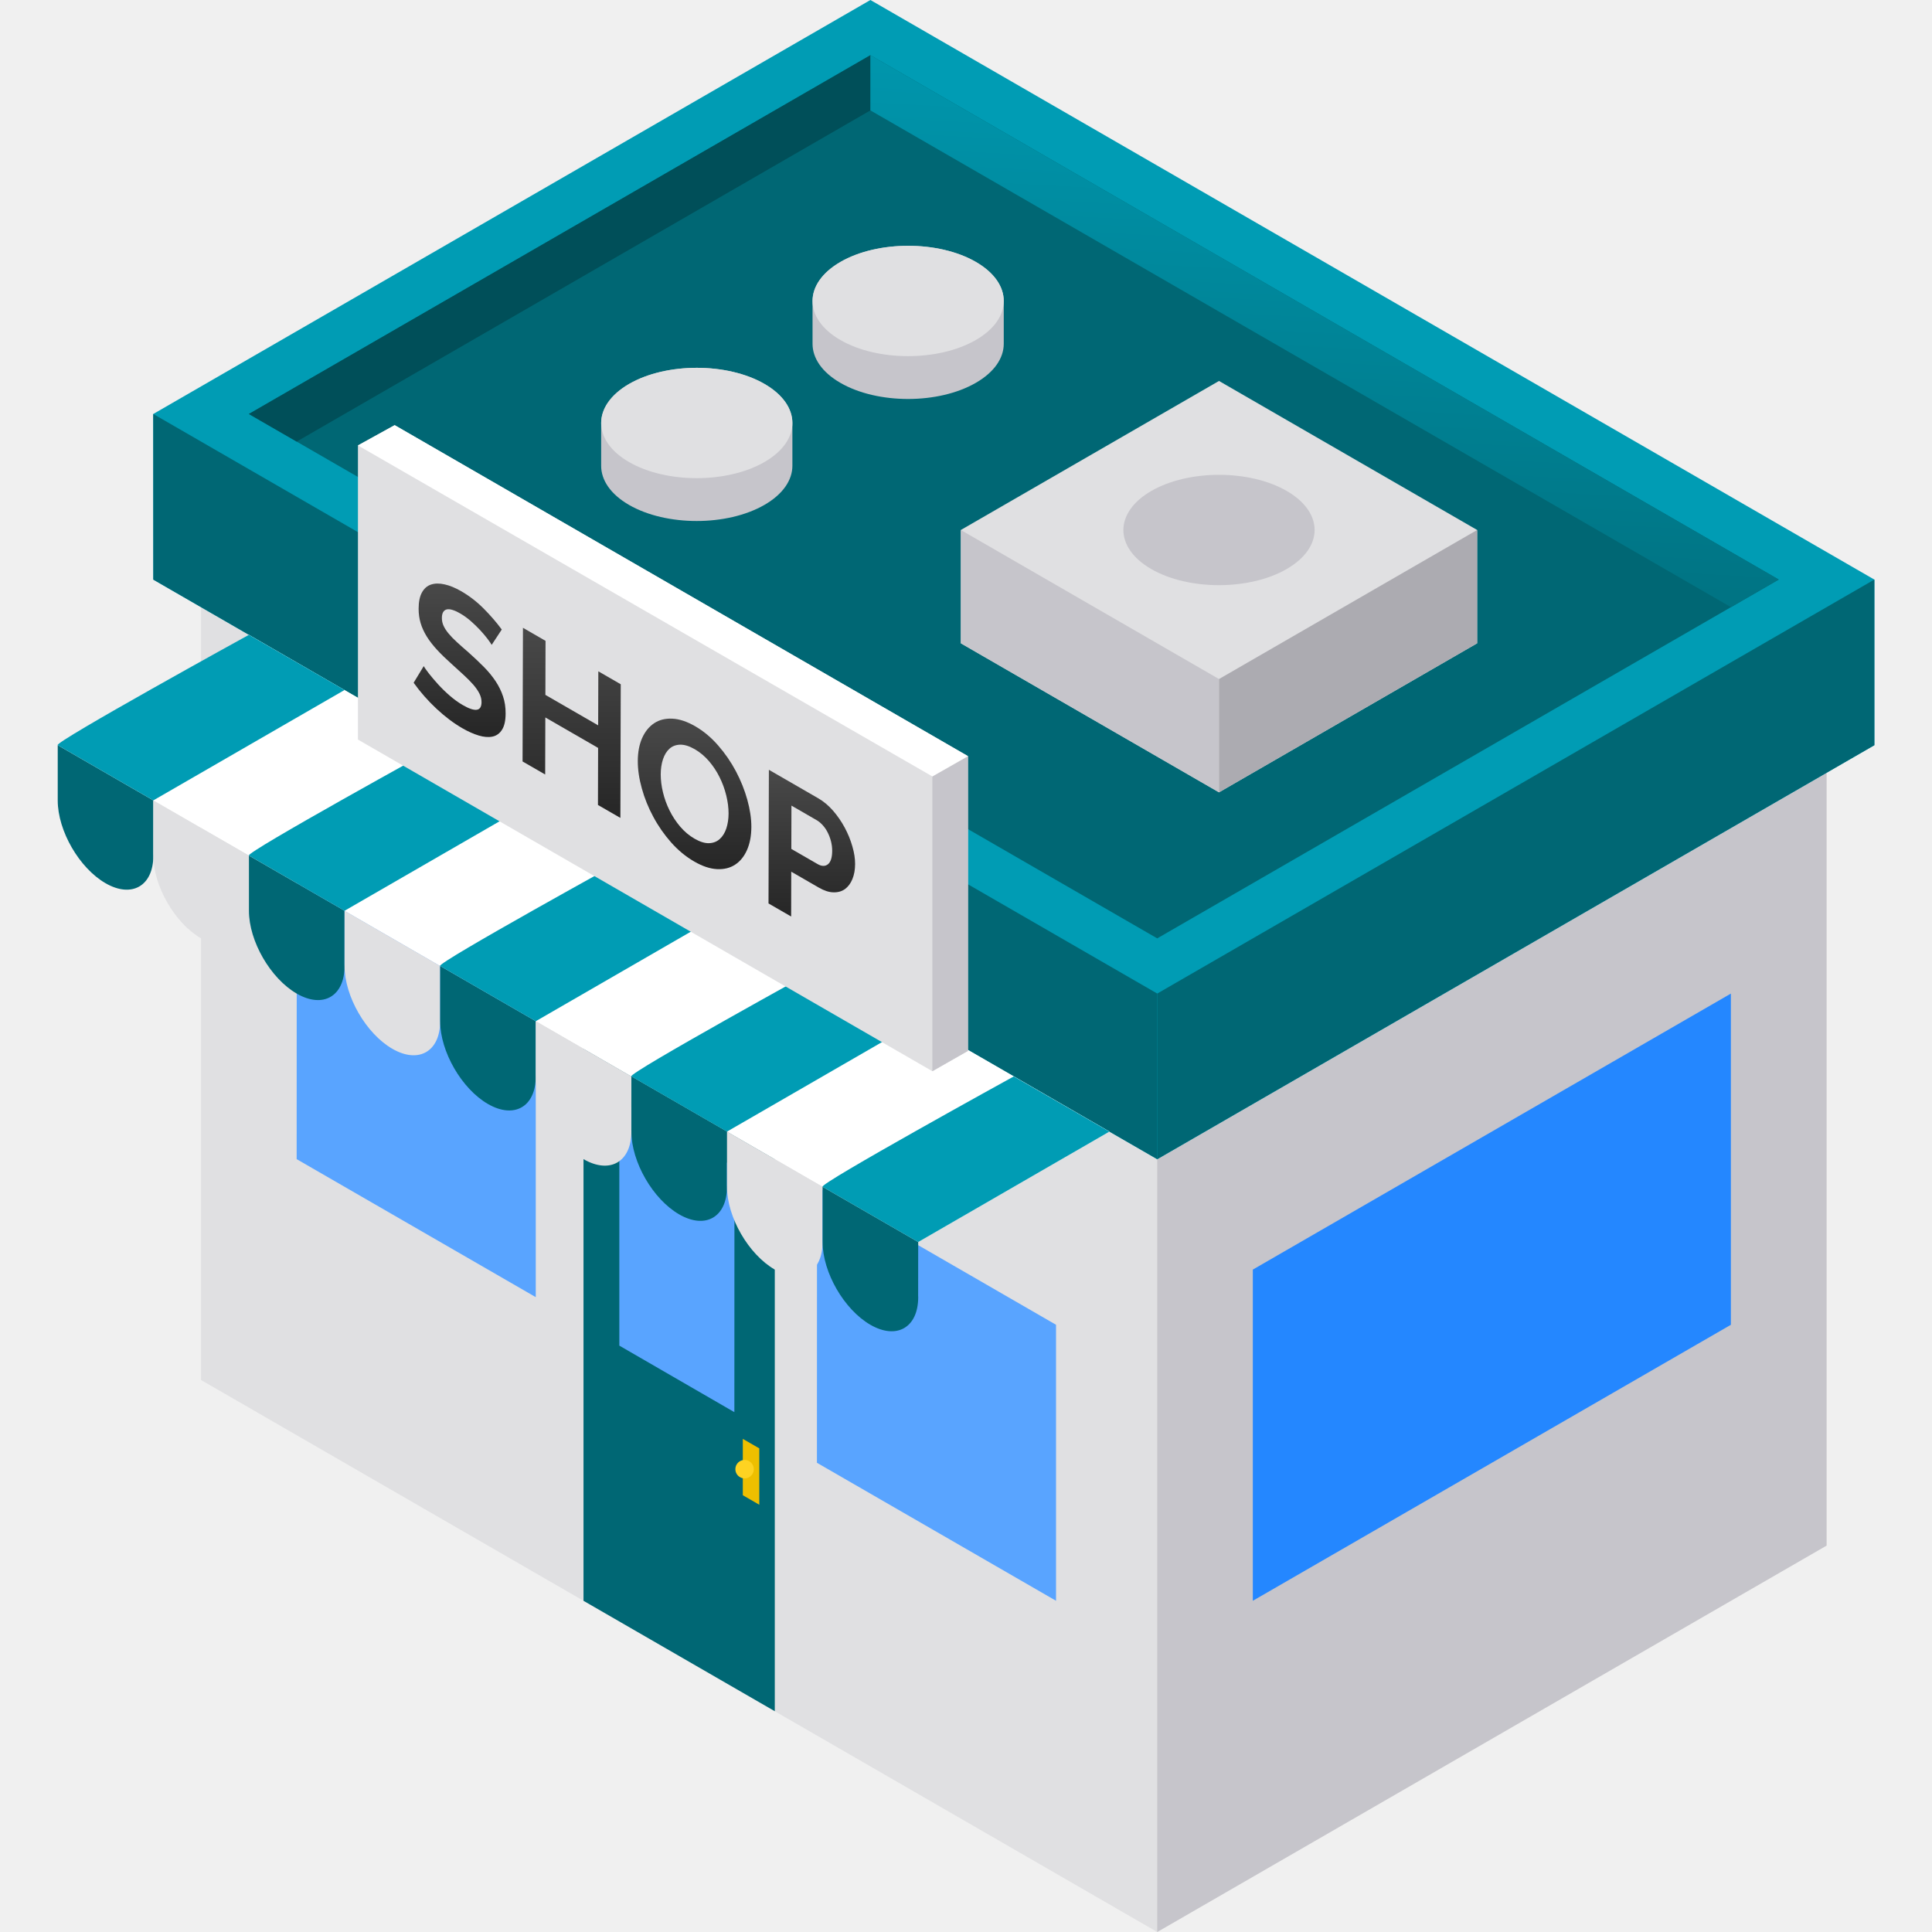
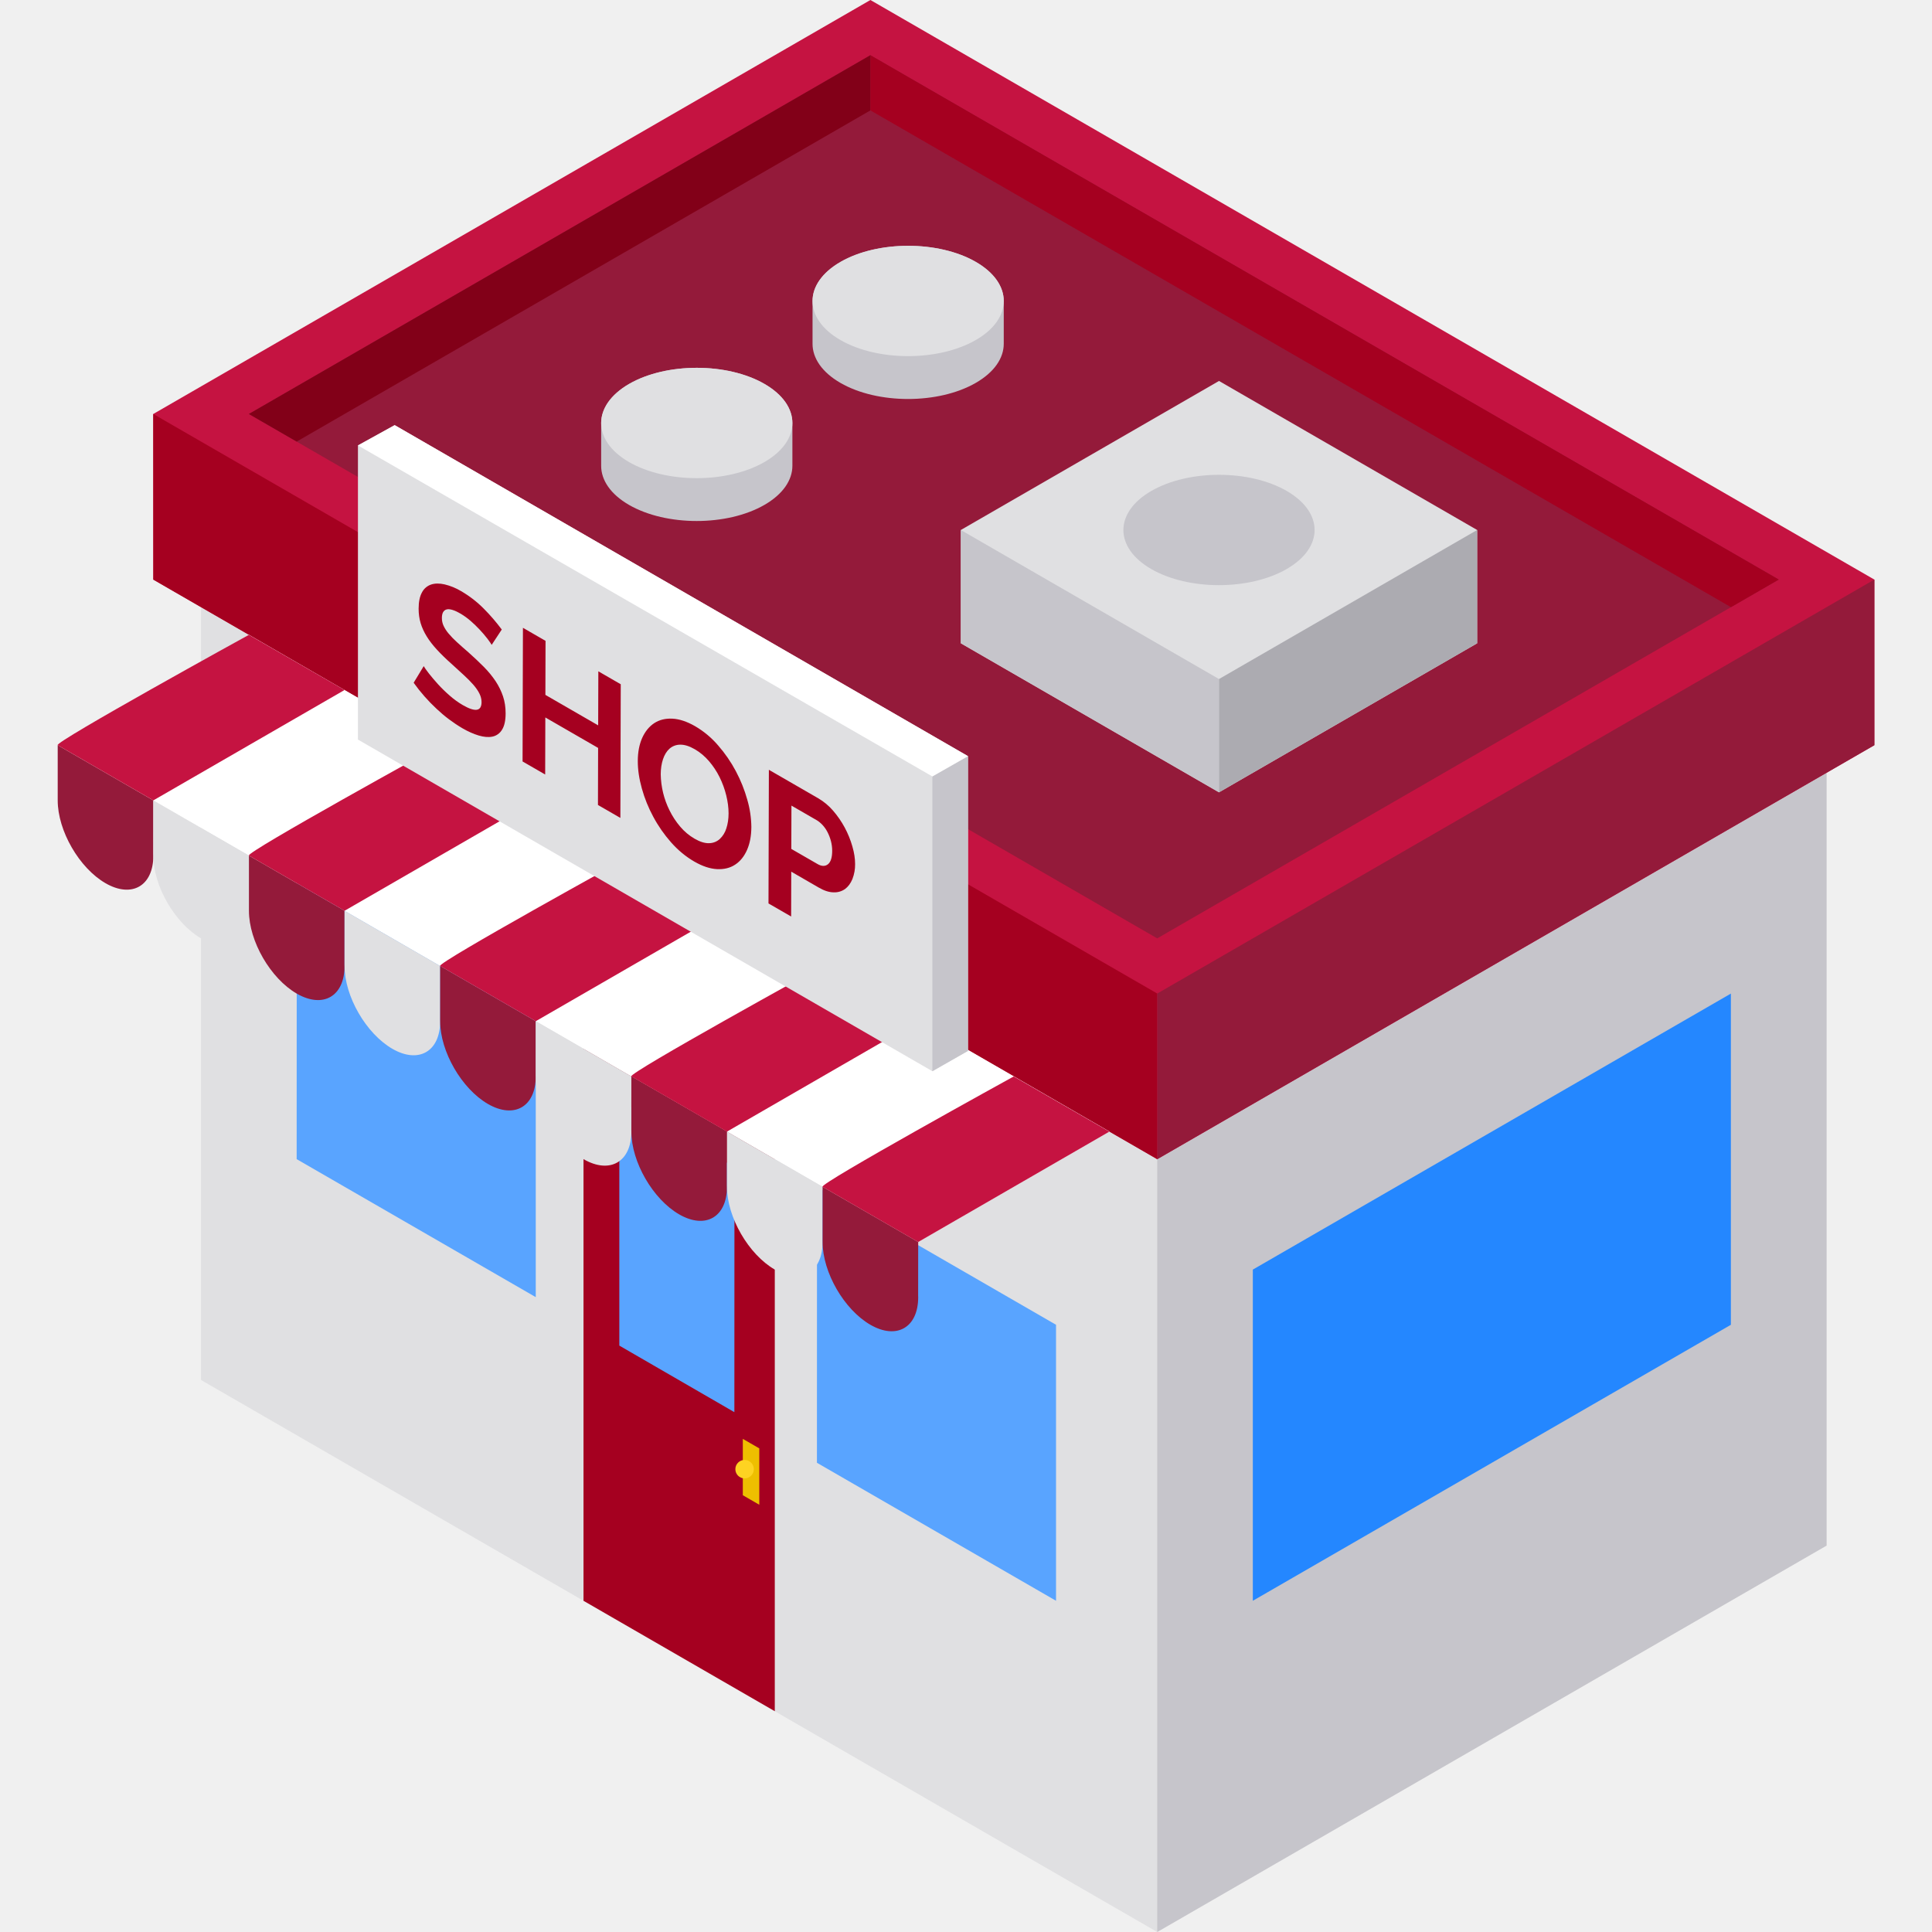
- <svg xmlns="http://www.w3.org/2000/svg" width="100" height="100" viewBox="0 0 100 100" fill="none">
+ <svg xmlns="http://www.w3.org/2000/svg" width="100" height="100" fill="none">
  <g clip-path="url(#clip0)">
-     <path d="M10.407 31.43V71.43L59.898 100L94.542 80V40L59.898 60L10.407 31.43Z" fill="#E0E0E2" />
-     <path d="M94.542 39.999V79.999L59.898 99.999V59.999L94.542 39.999Z" fill="#C6C5CB" />
-     <path d="M7.933 21.428L45.052 0L97.016 29.999V38.571L59.898 60L7.936 30.001L7.933 21.428Z" fill="#009CB4" />
-     <path d="M7.933 21.428L7.936 30.001L59.898 59.999V51.426L7.933 21.428Z" fill="#006774" />
-     <path d="M59.898 59.999L97.017 38.571V29.998L59.898 51.427V59.999Z" fill="#006774" />
-     <path d="M12.881 21.428L45.052 2.857L92.068 29.998L59.898 48.57L12.881 21.428Z" fill="#006774" />
-     <path d="M15.356 22.857L45.052 5.714V2.857L12.881 21.428L15.356 22.857Z" fill="#004F59" />
-     <path d="M45.052 5.714L89.594 31.427L92.068 29.998L45.052 2.857V5.714Z" fill="url(#paint0_linear)" />
-     <path d="M49.733 27.432L63.095 19.718L76.457 27.432V33.297L63.095 41.011L49.733 33.297V27.432Z" fill="#E0E0E2" />
-     <path d="M59.593 25.411C57.666 26.523 57.664 28.343 59.589 29.454C61.514 30.566 64.667 30.566 66.596 29.454C68.525 28.343 68.527 26.523 66.6 25.411C64.673 24.299 61.52 24.299 59.593 25.411Z" fill="#C6C5CB" />
-     <path d="M49.733 27.433V33.297L63.095 41.011V35.147L49.733 27.433Z" fill="#C6C5CB" />
-     <path d="M63.095 41.011L76.457 33.297V27.432L63.095 35.147V41.011Z" fill="#ACABB1" />
-     <path d="M41.014 24.112V21.895C41.014 21.162 40.533 20.429 39.569 19.872C37.643 18.76 34.489 18.76 32.562 19.872C31.599 20.429 31.117 21.162 31.116 21.895V24.112C31.115 24.845 31.596 25.578 32.558 26.134C34.483 27.245 37.636 27.245 39.565 26.134C40.531 25.578 41.013 24.845 41.014 24.112Z" fill="#C6C5CB" />
-     <path d="M32.563 19.872C30.636 20.985 30.634 22.804 32.559 23.916C34.483 25.027 37.636 25.027 39.566 23.916C41.495 22.804 41.497 20.985 39.57 19.872C37.642 18.76 34.489 18.76 32.563 19.872Z" fill="#E0E0E2" />
-     <path d="M51.954 17.795V15.579C51.955 14.846 51.474 14.112 50.51 13.556C48.584 12.444 45.43 12.444 43.503 13.556C42.54 14.112 42.057 14.846 42.057 15.579V17.795C42.056 18.528 42.536 19.262 43.499 19.817C45.424 20.929 48.577 20.929 50.506 19.817C51.471 19.262 51.954 18.529 51.954 17.795Z" fill="#C6C5CB" />
-     <path d="M43.503 13.557C41.576 14.669 41.574 16.489 43.499 17.6C45.424 18.712 48.577 18.712 50.506 17.6C52.435 16.489 52.437 14.669 50.51 13.557C48.583 12.445 45.43 12.444 43.503 13.557Z" fill="#E0E0E2" />
-     <path d="M15.36 45.71L15.355 59.997L27.731 67.14V52.854L15.36 45.71Z" fill="#59A4FF" />
-     <path d="M42.288 61.426L42.284 75.713L54.66 82.856V68.57L42.288 61.426Z" fill="#59A4FF" />
-     <path d="M30.202 82.857V54.286L40.103 60V88.572L30.202 82.857Z" fill="#006774" />
-     <path d="M32.056 56.968V69.649L38.011 73.093L38.015 60.41L32.056 56.968Z" fill="#59A4FF" />
-     <path d="M38.448 74.476C38.448 74.513 38.448 77.393 38.448 77.393L39.301 77.885V74.968L38.448 74.476Z" fill="#EEBF00" />
-     <path d="M38.539 76.522C38.803 76.522 39.017 76.308 39.017 76.044C39.017 75.78 38.803 75.566 38.539 75.566C38.276 75.566 38.062 75.78 38.062 76.044C38.062 76.308 38.276 76.522 38.539 76.522Z" fill="#FED322" />
-     <path d="M64.846 65.714L89.59 51.428L89.59 68.571L64.846 82.856V65.714Z" fill="#2487FF" />
-     <path d="M12.882 32.859L2.988 38.571L47.526 64.285L57.427 58.57L12.882 32.859Z" fill="white" />
-     <path d="M7.937 41.429L2.988 38.572V41.428C2.988 41.428 2.988 41.428 2.988 41.429C2.988 43.001 4.101 44.929 5.462 45.715C6.824 46.5 7.937 45.856 7.937 44.285C7.937 44.261 7.934 44.236 7.934 44.212C7.936 43.547 7.937 41.429 7.937 41.429Z" fill="#006774" />
-     <path d="M12.886 44.286L7.937 41.429V44.285C7.937 44.285 7.937 44.285 7.937 44.286C7.937 45.858 9.05 47.786 10.411 48.572C11.772 49.357 12.886 48.713 12.886 47.142C12.886 47.118 12.883 47.093 12.883 47.069C12.885 46.404 12.886 44.286 12.886 44.286Z" fill="#E0E0E2" />
-     <path d="M17.834 47.143L12.885 44.286V47.142C12.885 47.143 12.885 47.143 12.885 47.143C12.885 48.715 13.999 50.644 15.36 51.429C16.721 52.214 17.834 51.571 17.834 49.999C17.834 49.975 17.832 49.95 17.831 49.926C17.834 49.261 17.834 47.143 17.834 47.143Z" fill="#006774" />
-     <path d="M22.783 50L17.834 47.143V49.999C17.834 49.999 17.834 50 17.834 50C17.834 51.572 18.948 53.501 20.309 54.286C21.67 55.071 22.783 54.428 22.783 52.856C22.783 52.832 22.78 52.807 22.78 52.783C22.783 52.118 22.783 50 22.783 50Z" fill="#E0E0E2" />
-     <path d="M27.731 52.858L22.782 50.001V52.856C22.782 52.857 22.782 52.857 22.782 52.857C22.782 54.429 23.896 56.358 25.257 57.143C26.618 57.928 27.731 57.285 27.731 55.713C27.731 55.69 27.729 55.665 27.728 55.641C27.731 54.975 27.731 52.858 27.731 52.858Z" fill="#006774" />
-     <path d="M32.68 55.714L27.731 52.856V55.712C27.731 55.713 27.731 55.713 27.731 55.713C27.731 57.285 28.844 59.214 30.206 59.999C31.567 60.784 32.68 60.141 32.68 58.569C32.68 58.545 32.677 58.52 32.677 58.496C32.68 57.831 32.68 55.714 32.68 55.714Z" fill="#E0E0E2" />
-     <path d="M37.629 58.571L32.68 55.714V58.57C32.68 58.57 32.68 58.57 32.68 58.571C32.68 60.143 33.793 62.071 35.154 62.856C36.515 63.642 37.629 62.998 37.629 61.427C37.629 61.403 37.626 61.378 37.626 61.354C37.628 60.689 37.629 58.571 37.629 58.571Z" fill="#006774" />
-     <path d="M42.578 61.428L37.629 58.571V61.427C37.629 61.427 37.629 61.427 37.629 61.428C37.629 63 38.742 64.928 40.103 65.713C41.465 66.499 42.578 65.855 42.578 64.284C42.578 64.26 42.575 64.235 42.575 64.211C42.577 63.546 42.578 61.428 42.578 61.428Z" fill="#E0E0E2" />
-     <path d="M47.526 64.286L42.577 61.429V64.285C42.577 64.285 42.577 64.285 42.577 64.285C42.577 65.858 43.691 67.786 45.052 68.571C46.413 69.357 47.526 68.713 47.526 67.142C47.526 67.118 47.524 67.093 47.523 67.069C47.526 66.404 47.526 64.286 47.526 64.286Z" fill="#006774" />
-     <path d="M7.936 41.428C7.936 41.428 17.834 35.714 17.834 35.714C17.834 35.714 12.881 32.859 12.881 32.859C12.881 32.859 2.751 38.435 2.987 38.571C3.224 38.708 7.936 41.428 7.936 41.428Z" fill="#009CB4" />
-     <path d="M17.833 47.142C17.833 47.142 27.731 41.428 27.731 41.428C27.73 41.428 22.778 38.573 22.778 38.573C22.778 38.573 12.648 44.148 12.884 44.285C13.121 44.422 17.833 47.142 17.833 47.142Z" fill="#009CB4" />
-     <path d="M27.731 52.858C27.731 52.858 37.629 47.143 37.628 47.143C37.628 47.143 32.676 44.288 32.676 44.288C32.676 44.288 22.546 49.864 22.782 50C23.018 50.137 27.731 52.858 27.731 52.858Z" fill="#009CB4" />
-     <path d="M37.628 58.572C37.628 58.572 47.526 52.857 47.525 52.857C47.525 52.857 42.573 50.002 42.573 50.002C42.573 50.002 32.443 55.578 32.679 55.715C32.915 55.851 37.628 58.572 37.628 58.572Z" fill="#009CB4" />
-     <path d="M47.525 64.287C47.525 64.287 57.423 58.572 57.422 58.572C57.422 58.572 52.47 55.717 52.47 55.717C52.47 55.717 42.34 61.293 42.576 61.43C42.812 61.566 47.525 64.287 47.525 64.287Z" fill="#009CB4" />
-     <path d="M18.527 23.055V38.28L48.259 55.446L50.102 54.396V39.138L20.428 22.006L18.527 23.055Z" fill="#E0E0E2" />
-     <path d="M48.259 55.445L50.102 54.395V39.137L48.259 40.187V55.445Z" fill="#C6C5CB" />
-     <path d="M18.527 23.055L20.428 22.006L50.102 39.138L48.259 40.188L18.527 23.055Z" fill="white" />
-     <path d="M22.312 30.256C22.111 30.321 21.954 30.46 21.84 30.666C21.725 30.873 21.669 31.153 21.668 31.503C21.667 31.771 21.702 32.02 21.772 32.252C21.841 32.485 21.948 32.716 22.088 32.944C22.229 33.171 22.406 33.399 22.617 33.629C22.829 33.859 23.078 34.101 23.366 34.358C23.604 34.575 23.818 34.77 24.011 34.946C24.203 35.123 24.367 35.289 24.502 35.444C24.638 35.602 24.741 35.752 24.815 35.899C24.888 36.045 24.925 36.193 24.924 36.342C24.923 36.817 24.601 36.868 23.956 36.496C23.723 36.361 23.497 36.198 23.277 36.006C23.056 35.815 22.856 35.618 22.675 35.419C22.494 35.221 22.339 35.036 22.205 34.866C22.073 34.696 21.981 34.566 21.931 34.479L21.41 35.339C21.76 35.828 22.154 36.275 22.596 36.687C23.036 37.097 23.483 37.434 23.935 37.695C24.228 37.864 24.51 37.989 24.778 38.07C25.048 38.151 25.286 38.169 25.493 38.126C25.699 38.081 25.864 37.964 25.985 37.77C26.108 37.577 26.17 37.297 26.171 36.927C26.172 36.607 26.127 36.313 26.037 36.044C25.948 35.774 25.819 35.513 25.654 35.261C25.486 35.009 25.284 34.761 25.043 34.518C24.804 34.275 24.536 34.024 24.244 33.763C24.018 33.569 23.818 33.39 23.646 33.233C23.473 33.075 23.331 32.928 23.218 32.791C23.105 32.655 23.019 32.522 22.96 32.394C22.9 32.264 22.872 32.129 22.872 31.986C22.873 31.74 22.953 31.593 23.11 31.547C23.27 31.502 23.509 31.573 23.833 31.76C24.014 31.864 24.191 31.992 24.367 32.145C24.541 32.298 24.703 32.455 24.854 32.617C25.003 32.779 25.13 32.929 25.235 33.067C25.339 33.206 25.41 33.309 25.45 33.377L25.971 32.584C25.706 32.222 25.395 31.863 25.04 31.505C24.684 31.146 24.294 30.844 23.869 30.599H23.869C23.564 30.424 23.278 30.306 23.013 30.248C22.747 30.187 22.514 30.189 22.312 30.256Z" fill="url(#paint1_linear)" />
-     <path d="M30.961 37.544L28.229 35.967L28.237 33.17L27.068 32.495L27.048 39.413L28.218 40.088L28.226 37.135L30.958 38.712L30.95 41.665L32.111 42.335L32.13 35.417L30.969 34.747L30.961 37.544Z" fill="url(#paint2_linear)" />
-     <path d="M38.091 39.921C37.837 39.443 37.532 38.998 37.172 38.586C36.814 38.173 36.417 37.842 35.982 37.59C35.558 37.346 35.164 37.215 34.802 37.198C34.439 37.18 34.127 37.258 33.863 37.431C33.599 37.605 33.392 37.859 33.24 38.194C33.09 38.531 33.013 38.929 33.012 39.391C33.011 39.833 33.08 40.305 33.221 40.809C33.36 41.313 33.558 41.804 33.816 42.28C34.071 42.757 34.379 43.197 34.736 43.602C35.096 44.008 35.495 44.339 35.937 44.594C36.361 44.839 36.753 44.968 37.117 44.986C37.477 45.003 37.79 44.925 38.05 44.754C38.313 44.583 38.516 44.331 38.665 43.996C38.813 43.661 38.888 43.265 38.89 42.803C38.891 42.368 38.82 41.897 38.681 41.395C38.541 40.89 38.344 40.401 38.091 39.921ZM37.594 42.881C37.516 43.112 37.402 43.296 37.252 43.429C37.102 43.565 36.917 43.635 36.699 43.643C36.481 43.65 36.231 43.573 35.948 43.41C35.67 43.249 35.424 43.041 35.207 42.787C34.989 42.53 34.806 42.252 34.657 41.951C34.507 41.65 34.394 41.338 34.316 41.014C34.236 40.686 34.199 40.375 34.199 40.077C34.2 39.79 34.239 39.533 34.316 39.299C34.393 39.069 34.505 38.884 34.653 38.752C34.801 38.619 34.986 38.55 35.206 38.544C35.427 38.539 35.678 38.617 35.962 38.78C36.233 38.937 36.477 39.142 36.695 39.394C36.912 39.647 37.094 39.922 37.244 40.224C37.393 40.524 37.509 40.838 37.589 41.164C37.67 41.492 37.711 41.805 37.711 42.104C37.71 42.39 37.67 42.649 37.594 42.881Z" fill="url(#paint3_linear)" />
-     <path d="M44.118 43.808C44.024 43.475 43.892 43.153 43.722 42.836C43.553 42.521 43.351 42.229 43.117 41.959C42.883 41.691 42.628 41.478 42.35 41.318L39.797 39.844L39.778 46.762L40.949 47.438L40.955 45.119L42.381 45.942C42.657 46.101 42.912 46.185 43.144 46.187C43.377 46.193 43.575 46.134 43.74 46.015C43.903 45.893 44.031 45.722 44.122 45.497C44.213 45.274 44.259 45.015 44.26 44.723C44.261 44.443 44.215 44.139 44.118 43.808ZM42.856 44.733C42.709 44.849 42.53 44.847 42.316 44.723L40.959 43.94L40.965 41.698L42.271 42.452C42.372 42.51 42.472 42.593 42.571 42.698C42.67 42.803 42.757 42.927 42.83 43.068C42.903 43.208 42.962 43.36 43.007 43.526C43.051 43.693 43.074 43.862 43.074 44.038C43.073 44.382 43.001 44.614 42.856 44.733Z" fill="url(#paint4_linear)" />
+     <path d="M10.407 31.43v40L59.897 100l34.645-20V40L59.898 60l-49.49-28.57z" fill="#E0E0E2" />
+     <path d="M94.542 39.999v40l-34.644 20v-40l34.644-20z" fill="#C6C5CB" />
+     <path d="M7.933 21.428L45.052 0l51.964 29.999v8.572L59.898 60 7.936 30.001l-.003-8.573z" fill="#C51341" />
+     <path d="M7.933 21.428L7.936 30l51.962 29.998v-8.573L7.933 21.428z" fill="#A50020" />
+     <path d="M59.898 60l37.119-21.43v-8.572l-37.12 21.429v8.572zM12.881 21.428l32.17-18.571 47.017 27.141-32.17 18.572L12.88 21.428z" fill="#941A3A" />
+     <path d="M15.356 22.857L45.052 5.714V2.857l-32.17 18.571 2.474 1.429z" fill="#820018" />
+     <path d="M45.052 5.714l44.542 25.713 2.474-1.429L45.052 2.857v2.857z" fill="#A50020" />
+     <path d="M49.733 27.432l13.362-7.714 13.362 7.714v5.865L63.095 41.01l-13.362-7.714v-5.865z" fill="#E0E0E2" />
+     <path d="M59.593 25.411c-1.927 1.112-1.929 2.932-.004 4.043 1.925 1.111 5.078 1.111 7.007 0 1.929-1.111 1.93-2.93.004-4.043-1.927-1.113-5.08-1.113-7.007 0zm-9.86 2.022v5.864l13.362 7.715v-5.865l-13.362-7.714z" fill="#C6C5CB" />
+     <path d="M63.095 41.011l13.362-7.714v-5.865l-13.362 7.715v5.864z" fill="#ACABB1" />
+     <path d="M41.014 24.112v-2.217c0-.733-.48-1.466-1.445-2.023-1.926-1.112-5.08-1.112-7.007 0-.963.557-1.445 1.29-1.446 2.023v2.217c-.001.733.48 1.466 1.442 2.022 1.925 1.111 5.078 1.111 7.007 0 .966-.556 1.448-1.289 1.449-2.022z" fill="#C6C5CB" />
+     <path d="M32.563 19.872c-1.927 1.113-1.93 2.932-.005 4.044 1.925 1.111 5.078 1.111 7.008 0 1.929-1.112 1.93-2.931.004-4.044-1.928-1.112-5.08-1.112-7.007 0z" fill="#E0E0E2" />
+     <path d="M51.954 17.795V15.58c.001-.733-.48-1.467-1.444-2.023-1.926-1.112-5.08-1.112-7.007 0-.963.556-1.446 1.29-1.446 2.023v2.216c-.001.733.48 1.466 1.442 2.022 1.925 1.112 5.078 1.112 7.007 0 .965-.555 1.448-1.288 1.448-2.022z" fill="#C6C5CB" />
+     <path d="M43.503 13.557c-1.927 1.112-1.929 2.932-.004 4.043 1.925 1.111 5.078 1.111 7.007 0 1.93-1.111 1.931-2.93.004-4.043-1.927-1.112-5.08-1.113-7.007 0z" fill="#E0E0E2" />
+     <path d="M15.36 45.71l-.005 14.287 12.376 7.143V52.854L15.36 45.71zm26.928 15.716l-.004 14.287 12.376 7.143V68.57l-12.372-7.144z" fill="#59A4FF" />
+     <path d="M30.202 82.857V54.286L40.103 60v28.572l-9.9-5.715z" fill="#A50020" />
+     <path d="M32.056 56.968v12.68l5.955 3.445.004-12.683-5.959-3.442z" fill="#59A4FF" />
+     <path d="M38.448 74.476v2.917l.853.492v-2.917l-.853-.492z" fill="#EEBF00" />
+     <path d="M38.54 76.522a.478.478 0 100-.956.478.478 0 000 .956z" fill="#FED322" />
+     <path d="M64.846 65.714L89.59 51.428v17.143L64.846 82.856V65.714z" fill="#2487FF" />
+     <path d="M12.882 32.859L2.988 38.57l44.538 25.714 9.9-5.715-44.544-25.711z" fill="#fff" />
+     <path d="M7.937 41.429l-4.95-2.857v2.856c0 1.573 1.114 3.501 2.475 4.287 1.362.785 2.475.141 2.475-1.43l-.003-.073c.002-.665.003-2.783.003-2.783z" fill="#941A3A" />
+     <path d="M12.886 44.286l-4.95-2.857v2.856c0 1.573 1.114 3.501 2.475 4.287 1.361.785 2.475.141 2.475-1.43l-.003-.073c.002-.665.003-2.783.003-2.783z" fill="#E0E0E2" />
+     <path d="M17.834 47.143l-4.949-2.857v2.857c0 1.572 1.114 3.5 2.475 4.286 1.361.785 2.474.142 2.474-1.43l-.003-.073c.003-.665.003-2.783.003-2.783z" fill="#941A3A" />
+     <path d="M22.783 50l-4.949-2.857V50c0 1.572 1.114 3.5 2.475 4.286 1.36.785 2.474.142 2.474-1.43l-.003-.073c.003-.665.003-2.783.003-2.783z" fill="#E0E0E2" />
+     <path d="M27.731 52.858L22.782 50v2.856c0 1.572 1.114 3.5 2.475 4.286 1.361.785 2.474.142 2.474-1.43l-.003-.072c.003-.666.003-2.783.003-2.783z" fill="#941A3A" />
+     <path d="M32.68 55.714l-4.949-2.858v2.857c0 1.572 1.113 3.5 2.475 4.286 1.36.785 2.474.142 2.474-1.43l-.003-.073c.003-.665.003-2.782.003-2.782z" fill="#E0E0E2" />
+     <path d="M37.629 58.57l-4.95-2.856v2.856c0 1.573 1.114 3.501 2.475 4.286 1.361.786 2.475.142 2.475-1.43l-.003-.072c.002-.665.003-2.783.003-2.783z" fill="#941A3A" />
+     <path d="M42.578 61.428l-4.95-2.857v2.856c0 1.573 1.114 3.501 2.475 4.286 1.362.786 2.475.142 2.475-1.43l-.003-.072c.002-.665.003-2.783.003-2.783z" fill="#E0E0E2" />
+     <path d="M47.526 64.286l-4.949-2.857v2.856c0 1.573 1.114 3.501 2.475 4.286 1.36.786 2.474.142 2.474-1.43l-.003-.072c.003-.665.003-2.783.003-2.783z" fill="#941A3A" />
+     <path d="M7.936 41.428l9.898-5.714-4.953-2.855s-10.13 5.576-9.894 5.712l4.95 2.857zm9.897 5.714l9.898-5.714-4.953-2.855s-10.13 5.575-9.894 5.712l4.95 2.857zm9.897 5.716l9.898-5.715-4.952-2.855S22.546 49.864 22.782 50l4.949 2.858zm9.898 5.714l9.897-5.715-4.952-2.855s-10.13 5.576-9.894 5.713l4.949 2.857zm9.897 5.715l9.897-5.715-4.952-2.855s-10.13 5.576-9.894 5.713l4.949 2.857z" fill="#C51341" />
+     <path d="M18.527 23.055V38.28L48.26 55.446l1.843-1.05V39.138L20.429 22.006l-1.902 1.05z" fill="#E0E0E2" />
+     <path d="M48.26 55.445l1.842-1.05V39.137l-1.843 1.05v15.258z" fill="#C6C5CB" />
+     <path d="M18.527 23.055l1.901-1.05 29.674 17.133-1.843 1.05-29.732-17.133z" fill="#fff" />
+     <path d="M22.313 30.256a.828.828 0 00-.473.41c-.115.207-.171.487-.172.837 0 .268.034.517.104.749.07.233.176.464.317.692.14.227.317.455.528.684.212.231.461.473.75.73l.643.588c.193.177.357.343.492.498.136.158.24.308.313.455.073.146.11.294.11.443-.002.475-.324.526-.97.154a4.283 4.283 0 01-.677-.49 7.072 7.072 0 01-.603-.587c-.18-.198-.336-.383-.47-.553-.132-.17-.224-.3-.274-.387l-.52.86a8.92 8.92 0 001.185 1.348 7.4 7.4 0 001.34 1.008c.292.17.574.294.842.375.27.08.508.099.715.056a.752.752 0 00.492-.356c.123-.193.185-.474.186-.843 0-.32-.044-.614-.134-.883-.09-.27-.218-.53-.383-.783-.168-.252-.37-.5-.61-.743s-.508-.494-.8-.755a26.117 26.117 0 01-.598-.53 4.512 4.512 0 01-.428-.442 1.833 1.833 0 01-.258-.397.947.947 0 01-.088-.408c.001-.246.08-.393.238-.44.16-.044.4.027.723.214.18.104.358.232.534.385a6.597 6.597 0 01.868.922c.104.139.175.242.215.31l.521-.793a9.796 9.796 0 00-.931-1.08 5.59 5.59 0 00-1.17-.905 3.052 3.052 0 00-.857-.351c-.266-.06-.499-.059-.7.008zm8.648 7.288l-2.732-1.577.008-2.797-1.17-.675-.019 6.918 1.17.675.008-2.953 2.732 1.577-.008 2.953 1.16.67.02-6.918-1.16-.67-.009 2.797zm7.129 2.376a7.038 7.038 0 00-.918-1.334 4.654 4.654 0 00-1.19-.996c-.424-.244-.818-.375-1.18-.392-.363-.018-.675.06-.94.233-.263.174-.47.428-.622.763-.15.337-.227.735-.228 1.197-.001.442.068.914.209 1.418a7 7 0 00.595 1.471c.255.477.563.917.92 1.322.36.406.759.737 1.2.992.425.245.817.374 1.181.392.36.017.673-.06.933-.232.263-.171.466-.423.615-.758.148-.335.223-.73.225-1.193a5.245 5.245 0 00-.21-1.408 7.341 7.341 0 00-.59-1.474zm-.496 2.96a1.256 1.256 0 01-.342.55.839.839 0 01-.553.213c-.218.007-.468-.07-.75-.233a2.835 2.835 0 01-.742-.623 4.067 4.067 0 01-.55-.836 4.368 4.368 0 01-.458-1.874c.001-.287.04-.544.117-.778.077-.23.189-.415.337-.547a.837.837 0 01.553-.208c.221-.005.472.073.755.236.272.157.516.362.734.614.217.253.4.528.55.83.148.3.264.614.344.94.081.328.122.641.122.94-.001.286-.04.545-.117.777zm6.524.928a4.856 4.856 0 00-1-1.85 3.025 3.025 0 00-.768-.64l-2.553-1.474-.02 6.918 1.172.676.006-2.32 1.426.824c.276.16.531.243.763.245a.952.952 0 00.596-.172c.163-.122.29-.293.382-.518a2.06 2.06 0 00.138-.774c0-.28-.045-.584-.142-.915zm-1.262.925c-.147.116-.326.114-.54-.01l-1.358-.783.007-2.242 1.306.754c.1.058.201.141.3.246.099.105.186.229.259.37.073.14.132.292.177.458.044.167.067.336.067.511 0 .345-.073.577-.218.696z" fill="#A50020" />
  </g>
  <defs>
-     <linearGradient id="paint0_linear" x1="67.855" y1="-0.714" x2="65.69" y2="39.537" gradientUnits="userSpaceOnUse">
-       <stop stop-color="#009CB4" />
-       <stop offset="1" stop-color="#006774" />
-     </linearGradient>
-     <linearGradient id="paint1_linear" x1="23.79" y1="30.204" x2="23.79" y2="38.148" gradientUnits="userSpaceOnUse">
-       <stop stop-color="#494949" />
-       <stop offset="1" stop-color="#262626" />
-     </linearGradient>
-     <linearGradient id="paint2_linear" x1="29.589" y1="32.495" x2="29.589" y2="42.335" gradientUnits="userSpaceOnUse">
-       <stop stop-color="#494949" />
-       <stop offset="1" stop-color="#262626" />
-     </linearGradient>
-     <linearGradient id="paint3_linear" x1="35.951" y1="37.196" x2="35.951" y2="44.988" gradientUnits="userSpaceOnUse">
-       <stop stop-color="#494949" />
-       <stop offset="1" stop-color="#262626" />
-     </linearGradient>
-     <linearGradient id="paint4_linear" x1="42.019" y1="39.844" x2="42.019" y2="47.438" gradientUnits="userSpaceOnUse">
-       <stop stop-color="#494949" />
-       <stop offset="1" stop-color="#262626" />
-     </linearGradient>
    <clipPath id="clip0">
-       <rect width="100" height="100" fill="white" />
+       <path fill="#fff" d="M0 0h100v100H0z" />
    </clipPath>
  </defs>
</svg>
